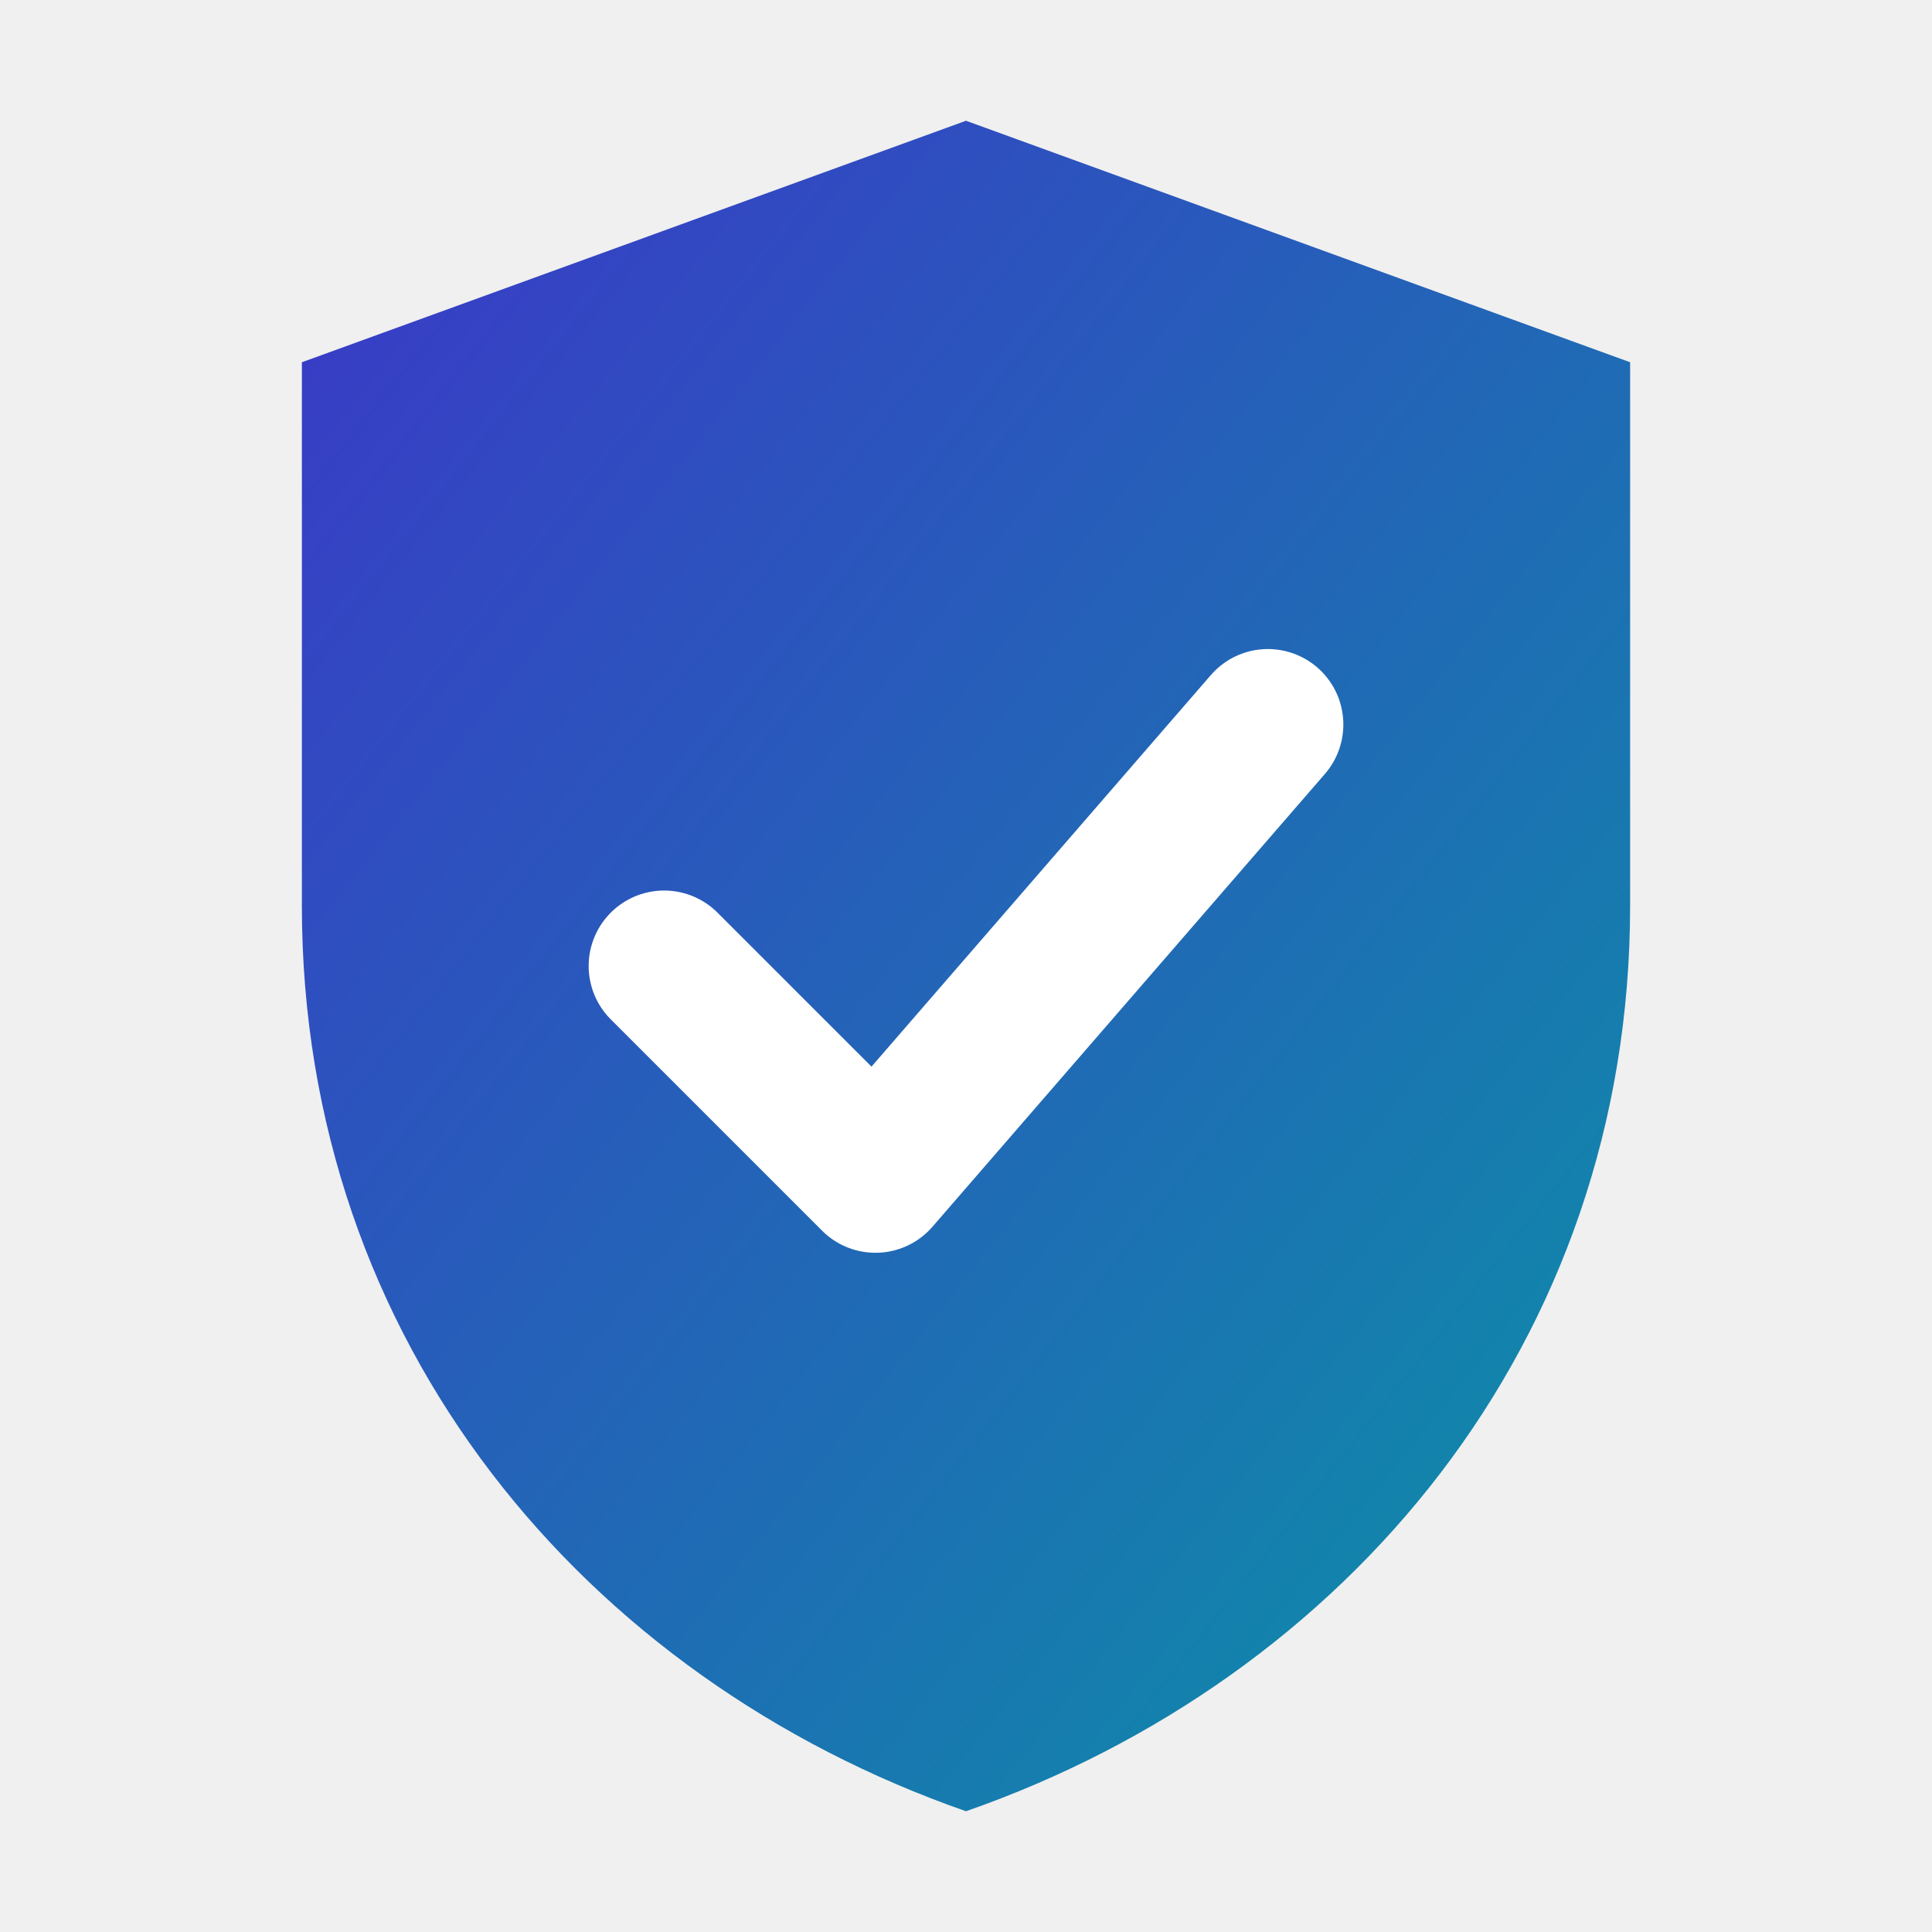
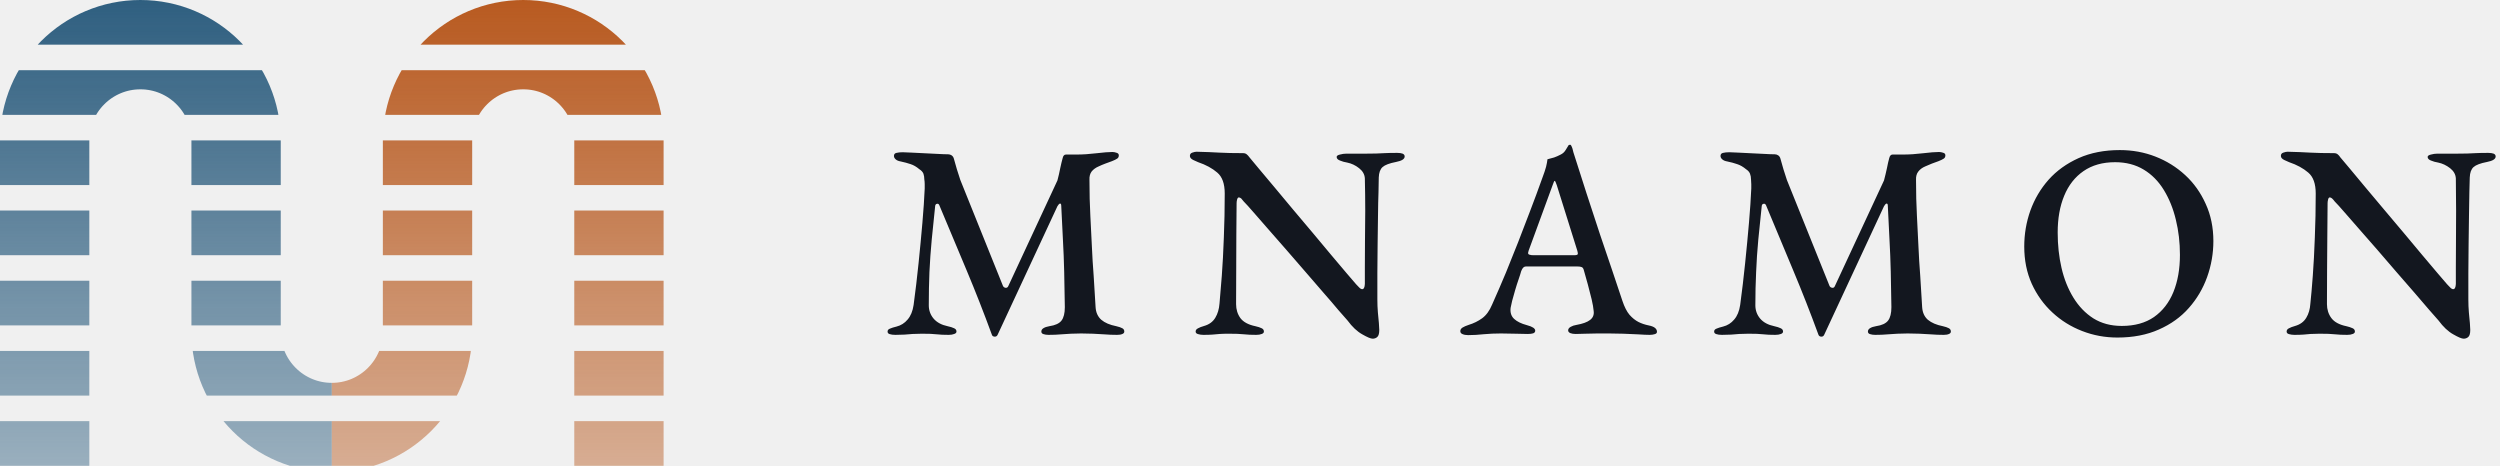
- <svg xmlns="http://www.w3.org/2000/svg" viewBox="0 0 64 64" width="64" height="64" role="img" aria-label="AI Act Copilot">
+ <svg xmlns="http://www.w3.org/2000/svg" viewBox="0 0 1959 365" width="489.75" height="91.25" role="img" aria-label="Mnamon">
  <defs>
-     <linearGradient id="g" x1="0" y1="0" x2="1" y2="1">
-       <stop offset="0" stop-color="#3B37C8" />
-       <stop offset="1" stop-color="#0A93A6" />
+     <linearGradient id="ml" x1="0" y1="0" x2="0" y2="365" gradientUnits="userSpaceOnUse">
+       <stop offset="0" stop-color="#2F5F80" />
+       <stop offset="1" stop-color="#2F5F80" stop-opacity="0.45" />
    </linearGradient>
+     <linearGradient id="mt" x1="0" y1="0" x2="0" y2="365" gradientUnits="userSpaceOnUse">
+       <stop offset="0" stop-color="#B85A20" />
+       <stop offset="1" stop-color="#B85A20" stop-opacity="0.45" />
+     </linearGradient>
+     <clipPath id="mcl">
+       <rect x="0" y="0" width="260" height="35" />
+       <rect x="0" y="55" width="260" height="35" />
+       <rect x="0" y="110" width="260" height="35" />
+       <rect x="0" y="165" width="260" height="35" />
+       <rect x="0" y="220" width="260" height="35" />
+       <rect x="0" y="275" width="260" height="35" />
+       <rect x="0" y="330" width="260" height="35" />
+     </clipPath>
+     <clipPath id="mct">
+       <rect x="260" y="0" width="260" height="35" />
+       <rect x="260" y="55" width="260" height="35" />
+       <rect x="260" y="110" width="260" height="35" />
+       <rect x="260" y="165" width="260" height="35" />
+       <rect x="260" y="220" width="260" height="35" />
+       <rect x="260" y="275" width="260" height="35" />
+       <rect x="260" y="330" width="260" height="35" />
+     </clipPath>
  </defs>
-   <path d="M32 4 54 12v18c0 14.5-9.4 25.6-22 30C19.4 55.6 10 44.5 10 30V12L32 4Z" fill="url(#g)" />
-   <path d="m22 32 7 7 13-15" fill="none" stroke="#fff" stroke-width="5" stroke-linecap="round" stroke-linejoin="round" />
+   <path d="M35 365V110A75 75 0 0 1 185 110V260A75 75 0 0 0 335 260V110A75 75 0 0 1 485 110V365" fill="none" stroke="url(#ml)" stroke-width="70" clip-path="url(#mcl)" />
+   <path d="M35 365V110A75 75 0 0 1 185 110V260A75 75 0 0 0 335 260V110A75 75 0 0 1 485 110V365" fill="none" stroke="url(#mt)" stroke-width="70" clip-path="url(#mct)" />
+   <path d="M701.6 262.4Q698.8 262.4 697.1 261.8Q695.5 261.3 695.5 259.8Q695.5 258.2 697.4 257.5Q699.2 256.7 702.5 255.9Q707.7 254.6 711.2 250.4Q714.8 246.3 715.9 239Q718.1 222.7 719.8 206.1Q721.5 189.6 722.8 174.5Q724.1 159.4 724.6 147.7Q724.6 146.2 724.6 144.3Q724.6 142.3 724.3 140.6Q724.3 138.2 723.6 136.1Q722.8 134.1 720.4 132.6Q717 129.7 713.5 128.6Q710 127.4 705.7 126.5Q703.3 126.1 701.9 124.9Q700.5 123.7 700.5 122.2Q700.5 120.2 702.5 119.8Q704.4 119.3 707.4 119.3Q710 119.3 714.6 119.6Q719.1 119.8 724.6 120.1Q730 120.4 734.8 120.6Q739.7 120.9 743 120.9Q744.5 120.9 745.8 121.8Q747.1 122.8 747.5 124.5Q748.6 128.4 749.8 132.6Q751 136.7 752.5 141L785.9 224Q786.5 225.3 787.9 225.5Q789.3 225.7 790 224.4L828.6 141.4Q829.9 136.5 830.8 131.8Q831.8 127.1 832.7 123.9Q833.3 121.1 835.3 121.1H843.5Q850.9 121.1 859.1 120.1Q867.4 119.1 871.7 119.1Q873.2 119.1 874.9 119.7Q876.7 120.2 876.7 121.7Q876.7 123.5 875.4 124.3Q874.1 125.2 871.3 126.3Q868.9 127.1 866.1 128.2Q863.2 129.3 860.9 130.4Q857.4 131.9 855.4 134.4Q853.5 136.9 853.7 141Q853.7 156.4 854.4 169.1Q855 181.8 855.6 193.2Q856.1 204.7 857 216.2Q857.8 227.7 858.5 240.7Q858.9 247 863 250.6Q867.1 254.1 874.7 255.6Q877.8 256.3 879.4 257.2Q881 258 881 259.8Q881 261.1 879.5 261.7Q878 262.4 875.4 262.4Q870 262.4 865.4 262Q860.9 261.7 856.4 261.5Q852 261.3 847.2 261.3Q842.9 261.3 839.2 261.5Q835.5 261.7 831.4 262Q827.3 262.4 821.6 262.4Q819.3 262.4 817.6 261.8Q816 261.3 816 259.8Q816 258.2 817.6 257.2Q819.3 256.1 822.3 255.6Q829.2 254.6 831.8 251.2Q834.4 247.8 834.4 240.7Q834.2 225.7 833.9 213Q833.6 200.2 832.9 187.7Q832.3 175.3 831.6 161.4Q831.6 159.4 830.6 159.5Q829.7 159.7 828.6 161.6L781.8 262.2Q781.1 263.9 779.4 263.8Q777.6 263.7 777.2 262.2Q767.9 236.8 757.6 212.2Q747.3 187.6 736 160.7Q735.4 159.4 734.2 159.7Q733 159.9 732.8 161.4Q731.3 175 730.1 187.8Q728.9 200.6 728.3 213.2Q727.8 225.7 727.8 239.2Q727.8 245.2 731.6 249.7Q735.4 254.1 742.5 255.6Q745.8 256.3 747.6 257.2Q749.5 258 749.5 259.8Q749.5 261.1 747.7 261.7Q746 262.4 743.4 262.4Q737.6 262.4 734.5 262Q731.5 261.7 729.1 261.6Q726.7 261.5 722.4 261.5Q718.3 261.5 715.1 261.7Q712 261.9 708.8 262.2Q705.7 262.4 701.6 262.4ZM1075.6 265.4Q1073.4 265.4 1067.5 262Q1061.5 258.7 1055.9 251.1Q1053.5 248.5 1048.6 242.8Q1043.8 237 1037.1 229.4Q1030.5 221.8 1023.1 213.2Q1015.6 204.5 1008.1 195.9Q1000.6 187.4 994 179.8Q987.4 172.2 982.3 166.4Q977.2 160.5 974.6 157.9Q973.5 156.4 972.6 155.5Q971.6 154.7 970.7 154.7Q969.9 154.7 969.4 156.3Q969 157.9 969 159.2Q968.8 169.6 968.8 183.3Q968.8 196.9 968.7 211.3Q968.6 225.7 968.6 238.3Q968.6 244.6 972 249.3Q975.5 253.9 983.7 255.6Q986.8 256.3 988.6 257.2Q990.4 258 990.4 259.8Q990.4 261.1 988.7 261.7Q987 262.4 984.4 262.4Q978.5 262.4 975.4 262Q972.2 261.7 969.6 261.6Q967 261.5 962.7 261.5Q958.6 261.5 955.7 261.7Q952.7 261.9 949.9 262.2Q947.1 262.4 943 262.4Q940.6 262.4 938.8 261.8Q936.9 261.3 936.9 259.8Q936.9 258.2 938.7 257.3Q940.4 256.3 943.6 255.4Q949.5 253.7 952.3 249Q955.1 244.4 955.6 237.9Q956.4 229.6 957.4 216.2Q958.4 202.8 959 186.1Q959.7 169.4 959.7 151.6Q959.7 140.1 953.8 135.2Q948 130.2 938.9 127.1Q937.8 126.7 935.1 125.4Q932.4 124.1 932.4 122.2Q932.4 120.2 934.3 119.6Q936.3 118.9 937.6 118.9Q943.2 119.1 947.4 119.2Q951.7 119.3 955.6 119.6Q959.5 119.8 963.8 119.9Q968.1 120 974 120Q975.9 120 977 121Q978.1 121.9 979 123.2Q981.3 126.1 986.4 132.1Q991.5 138.2 998.4 146.4Q1005.2 154.7 1013 163.9Q1020.8 173.1 1028.6 182.4Q1036.4 191.7 1043.3 200Q1050.3 208.2 1055.3 214.2Q1060.4 220.1 1062.6 222.7Q1063.5 223.6 1064.9 225.1Q1066.3 226.6 1067.4 226.6Q1069.3 226.6 1069.5 222.5Q1069.5 218.2 1069.5 209.5Q1069.5 200.8 1069.6 189.3Q1069.8 177.9 1069.8 165.2Q1069.8 152.5 1069.5 139.9Q1069.3 135.2 1065 131.8Q1060.7 128.4 1055.7 127.4Q1052.6 126.9 1050 125.8Q1047.4 124.8 1047.4 123Q1047.4 121.7 1050 121.1Q1052.6 120.4 1055 120.4Q1058.3 120.4 1060.8 120.4Q1063.3 120.4 1065.6 120.4Q1068 120.4 1070.4 120.4Q1075.4 120.4 1078.4 120.3Q1081.5 120.2 1085 120Q1088.6 119.8 1094.9 119.8Q1097.5 119.8 1099.1 120.4Q1100.7 121.1 1100.7 122.6Q1100.7 125.6 1094 126.9Q1086.2 128.4 1083.4 130.9Q1080.6 133.4 1080.4 139.1Q1080.4 142.5 1080.2 150.4Q1079.9 158.4 1079.8 169Q1079.7 179.6 1079.5 191.3Q1079.3 203 1079.3 214.3Q1079.3 225.5 1079.3 234.6Q1079.3 239.8 1079.7 244.7Q1080.2 249.6 1080.5 253.2Q1080.8 256.7 1080.8 258.5Q1080.8 262.6 1079.3 264Q1077.8 265.4 1075.6 265.4ZM1150.4 262.6Q1147.8 262.6 1146 261.8Q1144.3 261.1 1144.3 259.5Q1144.3 257.8 1146 256.7Q1147.8 255.6 1150.8 254.6Q1156.7 252.8 1161.4 249.4Q1166.2 245.9 1169.2 238.7Q1175.1 225.5 1180.1 213.5Q1185 201.5 1189.6 189.8Q1194.1 178.1 1198.9 165.6Q1203.7 153.1 1208.7 139.1Q1210.6 134.1 1211.5 130.7Q1212.3 127.4 1212.6 124.8Q1215.4 124.1 1217.8 123.4Q1220.1 122.6 1223 121.1Q1225.6 119.8 1227 117.3Q1228.4 114.8 1229.2 113.7Q1229.7 113.5 1230.2 113.4Q1230.8 113.3 1231.2 114.1Q1231.8 115.2 1232.2 116.5Q1232.5 117.8 1232.9 119.3Q1237.9 135.2 1243.2 151.5Q1248.5 167.9 1253.7 183.5Q1258.9 199.1 1263.5 212.4Q1268 225.7 1271.3 235.7Q1273.7 242.9 1276.9 246.7Q1280.2 250.4 1283.9 252.3Q1287.5 254.1 1291.9 255Q1295.1 255.6 1296.8 256.9Q1298.4 258.2 1298.4 260Q1298.4 261.3 1296.8 261.8Q1295.1 262.4 1292.7 262.4Q1289.3 262.4 1283.6 262Q1278 261.7 1271.9 261.5Q1265.9 261.3 1260.9 261.3Q1256.8 261.3 1251.8 261.3Q1246.8 261.3 1242.4 261.5Q1237.9 261.7 1234.7 261.7Q1232.1 261.7 1230.4 261Q1228.8 260.2 1228.8 258.9Q1228.8 257.2 1230.8 256.1Q1232.7 255 1235.3 254.6Q1242.7 253.3 1246 250.7Q1249.4 248.1 1248.8 243.7Q1248.5 240 1247.2 234.5Q1245.9 229 1244.2 222.8Q1242.5 216.6 1241 211.4Q1240.5 209.7 1239.4 209.3Q1238.4 208.8 1235.8 208.8H1195.7Q1194.6 208.8 1193.7 209.6Q1192.8 210.4 1192 212.5Q1191.3 215.1 1189.9 219.1Q1188.5 223.1 1187.2 227.6Q1185.9 232 1184.9 235.8Q1184 239.6 1183.7 241.3Q1183.1 246.8 1186.5 249.9Q1189.8 253 1196.5 254.8Q1203 256.5 1203 259.1Q1203 260.6 1201.4 261.2Q1199.8 261.7 1197.2 261.7Q1193.1 261.7 1187.6 261.5Q1182.2 261.3 1176.2 261.3Q1169.2 261.3 1162.7 261.9Q1156.2 262.6 1150.4 262.6ZM1201.7 200H1233.4Q1236.4 200 1236.4 198.9Q1236.4 198.2 1236.3 197.8Q1236.2 197.4 1236 196.5L1219.9 145.1Q1218.8 141.7 1218.2 141.7Q1217.8 141.7 1216.7 144.9L1197.8 196.5Q1197.4 197.8 1197.4 198.2Q1197.4 199.3 1198.6 199.6Q1199.8 200 1201.7 200ZM1349.3 262.4Q1346.5 262.4 1344.9 261.8Q1343.2 261.3 1343.2 259.8Q1343.2 258.2 1345.1 257.5Q1346.9 256.7 1350.2 255.9Q1355.4 254.6 1358.9 250.4Q1362.5 246.3 1363.6 239Q1365.8 222.7 1367.5 206.1Q1369.2 189.6 1370.5 174.5Q1371.8 159.4 1372.3 147.7Q1372.3 146.2 1372.3 144.3Q1372.3 142.3 1372.1 140.6Q1372.1 138.2 1371.3 136.1Q1370.5 134.1 1368.2 132.6Q1364.7 129.7 1361.2 128.6Q1357.8 127.4 1353.4 126.5Q1351 126.1 1349.6 124.9Q1348.2 123.7 1348.2 122.2Q1348.2 120.2 1350.2 119.8Q1352.1 119.3 1355.2 119.3Q1357.8 119.3 1362.3 119.6Q1366.9 119.8 1372.3 120.1Q1377.7 120.4 1382.6 120.6Q1387.4 120.9 1390.7 120.9Q1392.2 120.9 1393.5 121.8Q1394.8 122.8 1395.2 124.5Q1396.3 128.4 1397.5 132.6Q1398.7 136.7 1400.2 141L1433.6 224Q1434.2 225.3 1435.7 225.5Q1437.1 225.7 1437.7 224.4L1476.3 141.4Q1477.6 136.5 1478.6 131.8Q1479.5 127.1 1480.4 123.9Q1481.1 121.1 1483 121.1H1491.2Q1498.6 121.1 1506.8 120.1Q1515.1 119.1 1519.4 119.1Q1520.9 119.1 1522.7 119.7Q1524.4 120.2 1524.4 121.7Q1524.4 123.5 1523.1 124.3Q1521.8 125.2 1519 126.3Q1516.6 127.1 1513.8 128.2Q1511 129.3 1508.6 130.4Q1505.1 131.9 1503.2 134.4Q1501.2 136.9 1501.4 141Q1501.4 156.4 1502.1 169.1Q1502.7 181.8 1503.3 193.2Q1503.8 204.7 1504.7 216.2Q1505.5 227.7 1506.2 240.7Q1506.6 247 1510.7 250.6Q1514.9 254.1 1522.4 255.6Q1525.5 256.3 1527.1 257.2Q1528.7 258 1528.7 259.8Q1528.7 261.1 1527.2 261.7Q1525.7 262.4 1523.1 262.4Q1517.7 262.4 1513.1 262Q1508.6 261.7 1504.1 261.5Q1499.7 261.3 1494.9 261.3Q1490.6 261.3 1486.9 261.5Q1483.2 261.7 1479.1 262Q1475 262.4 1469.4 262.4Q1467 262.4 1465.3 261.8Q1463.7 261.3 1463.7 259.8Q1463.7 258.2 1465.3 257.2Q1467 256.1 1470 255.6Q1476.9 254.6 1479.5 251.2Q1482.1 247.8 1482.1 240.7Q1481.9 225.7 1481.6 213Q1481.3 200.2 1480.6 187.7Q1480 175.3 1479.3 161.4Q1479.3 159.4 1478.3 159.5Q1477.4 159.7 1476.3 161.6L1429.5 262.2Q1428.8 263.9 1427.1 263.8Q1425.4 263.7 1424.9 262.2Q1415.6 236.8 1405.3 212.2Q1395 187.6 1383.8 160.7Q1383.1 159.4 1381.9 159.7Q1380.7 159.9 1380.5 161.4Q1379 175 1377.8 187.8Q1376.6 200.6 1376.1 213.2Q1375.5 225.7 1375.5 239.2Q1375.5 245.2 1379.3 249.7Q1383.1 254.1 1390.3 255.6Q1393.5 256.3 1395.3 257.2Q1397.2 258 1397.2 259.8Q1397.2 261.1 1395.5 261.7Q1393.7 262.4 1391.1 262.4Q1385.3 262.4 1382.2 262Q1379.2 261.7 1376.8 261.6Q1374.4 261.5 1370.1 261.5Q1366 261.5 1362.8 261.7Q1359.7 261.9 1356.6 262.2Q1353.4 262.4 1349.3 262.4ZM1659.2 264.5Q1644.7 264.5 1631.6 259.4Q1618.4 254.3 1608.3 244.9Q1598.1 235.5 1592.1 222.4Q1586.2 209.3 1586.2 193.2Q1586.2 178.5 1591 165Q1595.9 151.4 1605.3 140.8Q1614.8 130.2 1628.8 123.9Q1642.9 117.6 1661.1 117.6Q1675.9 117.6 1689 122.7Q1702.1 127.8 1712.3 137.2Q1722.5 146.6 1728.4 159.8Q1734.4 172.9 1734.4 188.9Q1734.4 203.4 1729.5 217.1Q1724.6 230.7 1715.2 241.3Q1705.8 252 1691.7 258.2Q1677.6 264.5 1659.2 264.5ZM1662.6 255.4Q1677.8 255.4 1687.9 248.4Q1698 241.3 1703.1 228.8Q1708.2 216.2 1708.2 199.7Q1708.2 185.2 1705 172.2Q1701.9 159.2 1695.6 148.9Q1689.3 138.6 1679.8 132.9Q1670.2 127.1 1657.4 127.1Q1642.7 127.1 1632.6 134.1Q1622.6 141 1617.5 153.4Q1612.4 165.7 1612.4 182.2Q1612.4 196.9 1615.4 209.9Q1618.4 222.9 1624.7 233.2Q1631 243.5 1640.4 249.5Q1649.9 255.4 1662.6 255.4ZM1930.5 265.4Q1928.3 265.4 1922.4 262Q1916.4 258.7 1910.8 251.1Q1908.4 248.5 1903.5 242.8Q1898.6 237 1892 229.4Q1885.4 221.8 1877.9 213.2Q1870.5 204.5 1863 195.9Q1855.5 187.4 1848.9 179.8Q1842.3 172.2 1837.2 166.4Q1832.1 160.5 1829.5 157.9Q1828.4 156.4 1827.4 155.5Q1826.5 154.7 1825.6 154.7Q1824.7 154.7 1824.3 156.3Q1823.9 157.9 1823.9 159.2Q1823.7 169.6 1823.7 183.3Q1823.7 196.9 1823.5 211.3Q1823.4 225.7 1823.4 238.3Q1823.4 244.6 1826.9 249.3Q1830.4 253.9 1838.6 255.6Q1841.6 256.3 1843.5 257.2Q1845.3 258 1845.3 259.8Q1845.3 261.1 1843.6 261.7Q1841.9 262.4 1839.3 262.4Q1833.4 262.4 1830.3 262Q1827.1 261.7 1824.5 261.6Q1821.9 261.5 1817.6 261.5Q1813.5 261.5 1810.5 261.7Q1807.6 261.9 1804.8 262.2Q1802 262.4 1797.9 262.4Q1795.5 262.4 1793.6 261.8Q1791.8 261.3 1791.8 259.8Q1791.8 258.2 1793.5 257.3Q1795.3 256.3 1798.5 255.4Q1804.4 253.7 1807.2 249Q1810 244.4 1810.4 237.9Q1811.3 229.6 1812.3 216.2Q1813.3 202.8 1813.9 186.1Q1814.6 169.4 1814.6 151.6Q1814.6 140.1 1808.7 135.2Q1802.9 130.2 1793.8 127.1Q1792.7 126.7 1790 125.4Q1787.3 124.1 1787.3 122.2Q1787.3 120.2 1789.2 119.6Q1791.2 118.9 1792.5 118.9Q1798.1 119.1 1802.3 119.2Q1806.5 119.3 1810.4 119.6Q1814.3 119.8 1818.7 119.9Q1823 120 1828.9 120Q1830.8 120 1831.9 121Q1833 121.9 1833.8 123.2Q1836.2 126.1 1841.3 132.1Q1846.4 138.2 1853.2 146.4Q1860.1 154.7 1867.9 163.9Q1875.7 173.1 1883.5 182.4Q1891.3 191.7 1898.2 200Q1905.1 208.2 1910.2 214.2Q1915.3 220.1 1917.5 222.7Q1918.4 223.6 1919.8 225.1Q1921.2 226.6 1922.3 226.6Q1924.2 226.6 1924.4 222.5Q1924.4 218.2 1924.4 209.5Q1924.4 200.8 1924.5 189.3Q1924.6 177.9 1924.6 165.2Q1924.6 152.5 1924.4 139.9Q1924.2 135.2 1919.9 131.8Q1915.5 128.4 1910.6 127.4Q1907.5 126.9 1904.9 125.8Q1902.3 124.8 1902.3 123Q1902.3 121.7 1904.9 121.1Q1907.5 120.4 1909.9 120.4Q1913.2 120.4 1915.6 120.4Q1918.1 120.4 1920.5 120.4Q1922.9 120.4 1925.3 120.4Q1930.3 120.4 1933.3 120.3Q1936.3 120.2 1939.9 120Q1943.5 119.8 1949.8 119.8Q1952.4 119.8 1954 120.4Q1955.6 121.1 1955.6 122.6Q1955.6 125.6 1948.9 126.9Q1941.1 128.4 1938.3 130.9Q1935.5 133.4 1935.3 139.1Q1935.3 142.5 1935 150.4Q1934.8 158.4 1934.7 169Q1934.6 179.6 1934.4 191.3Q1934.2 203 1934.2 214.3Q1934.2 225.5 1934.2 234.6Q1934.2 239.8 1934.6 244.7Q1935 249.6 1935.4 253.2Q1935.7 256.7 1935.7 258.5Q1935.7 262.6 1934.2 264Q1932.7 265.4 1930.5 265.4Z" fill="#13171F" />
</svg>
